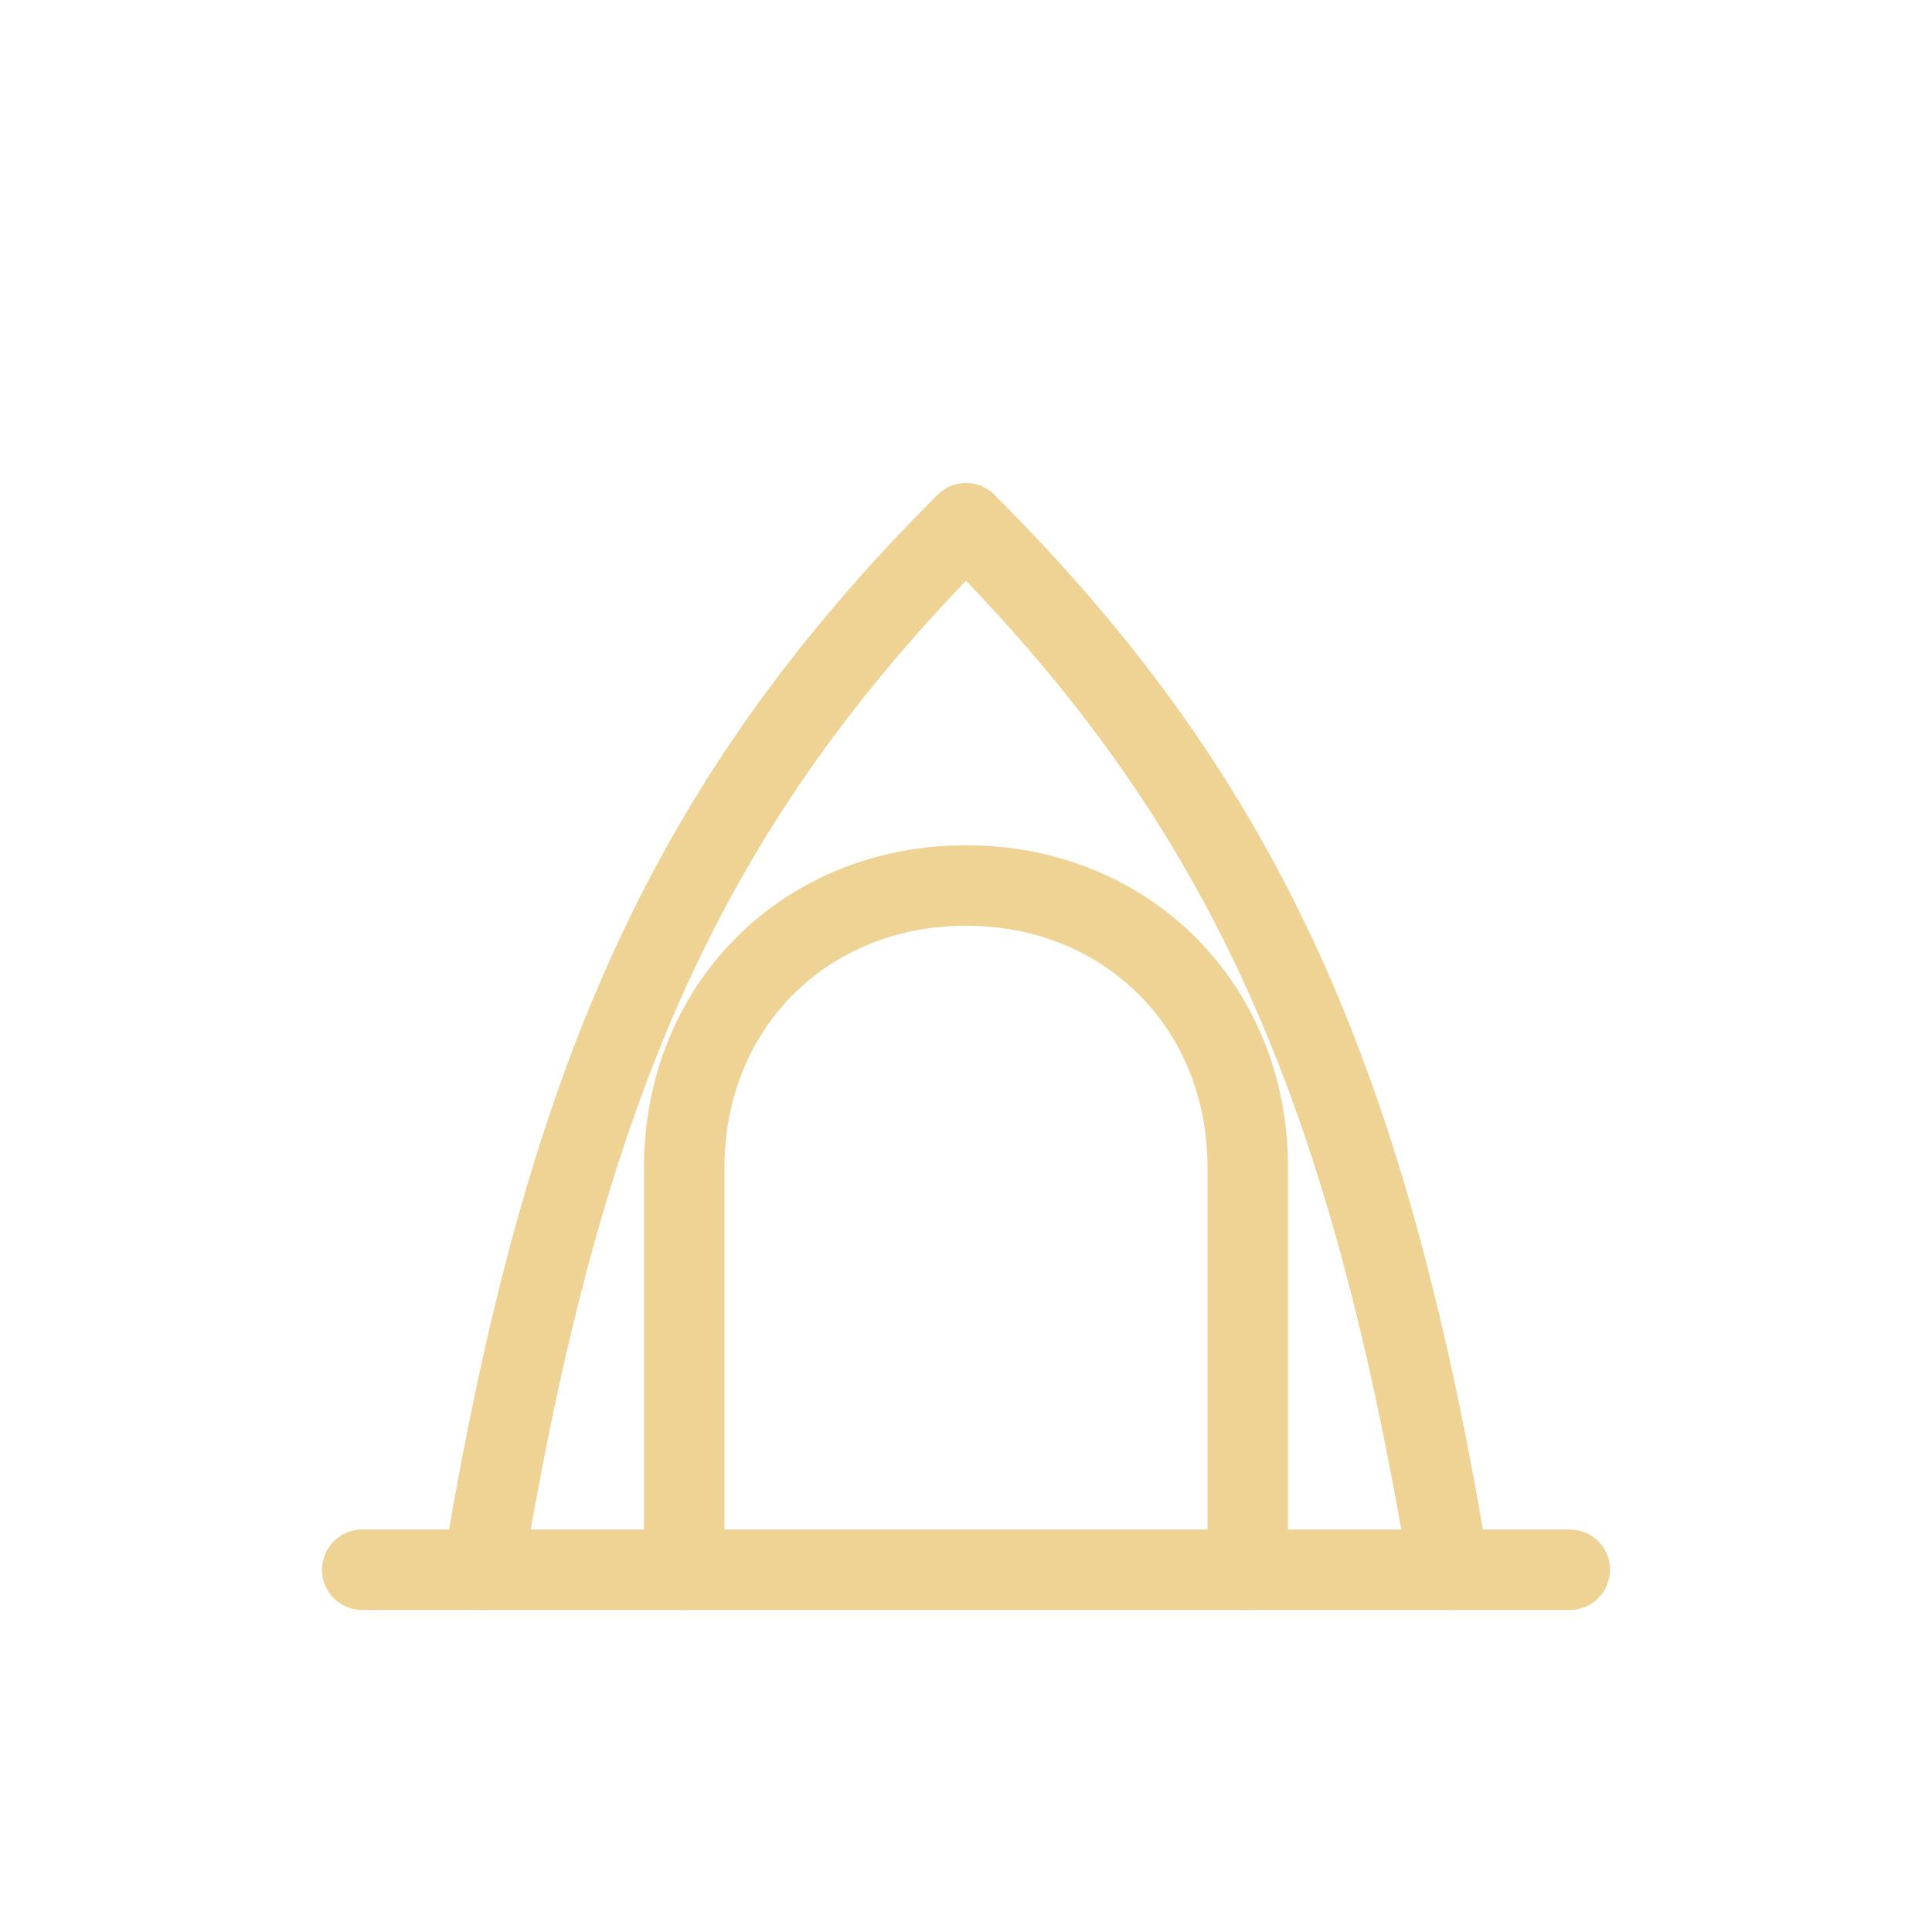
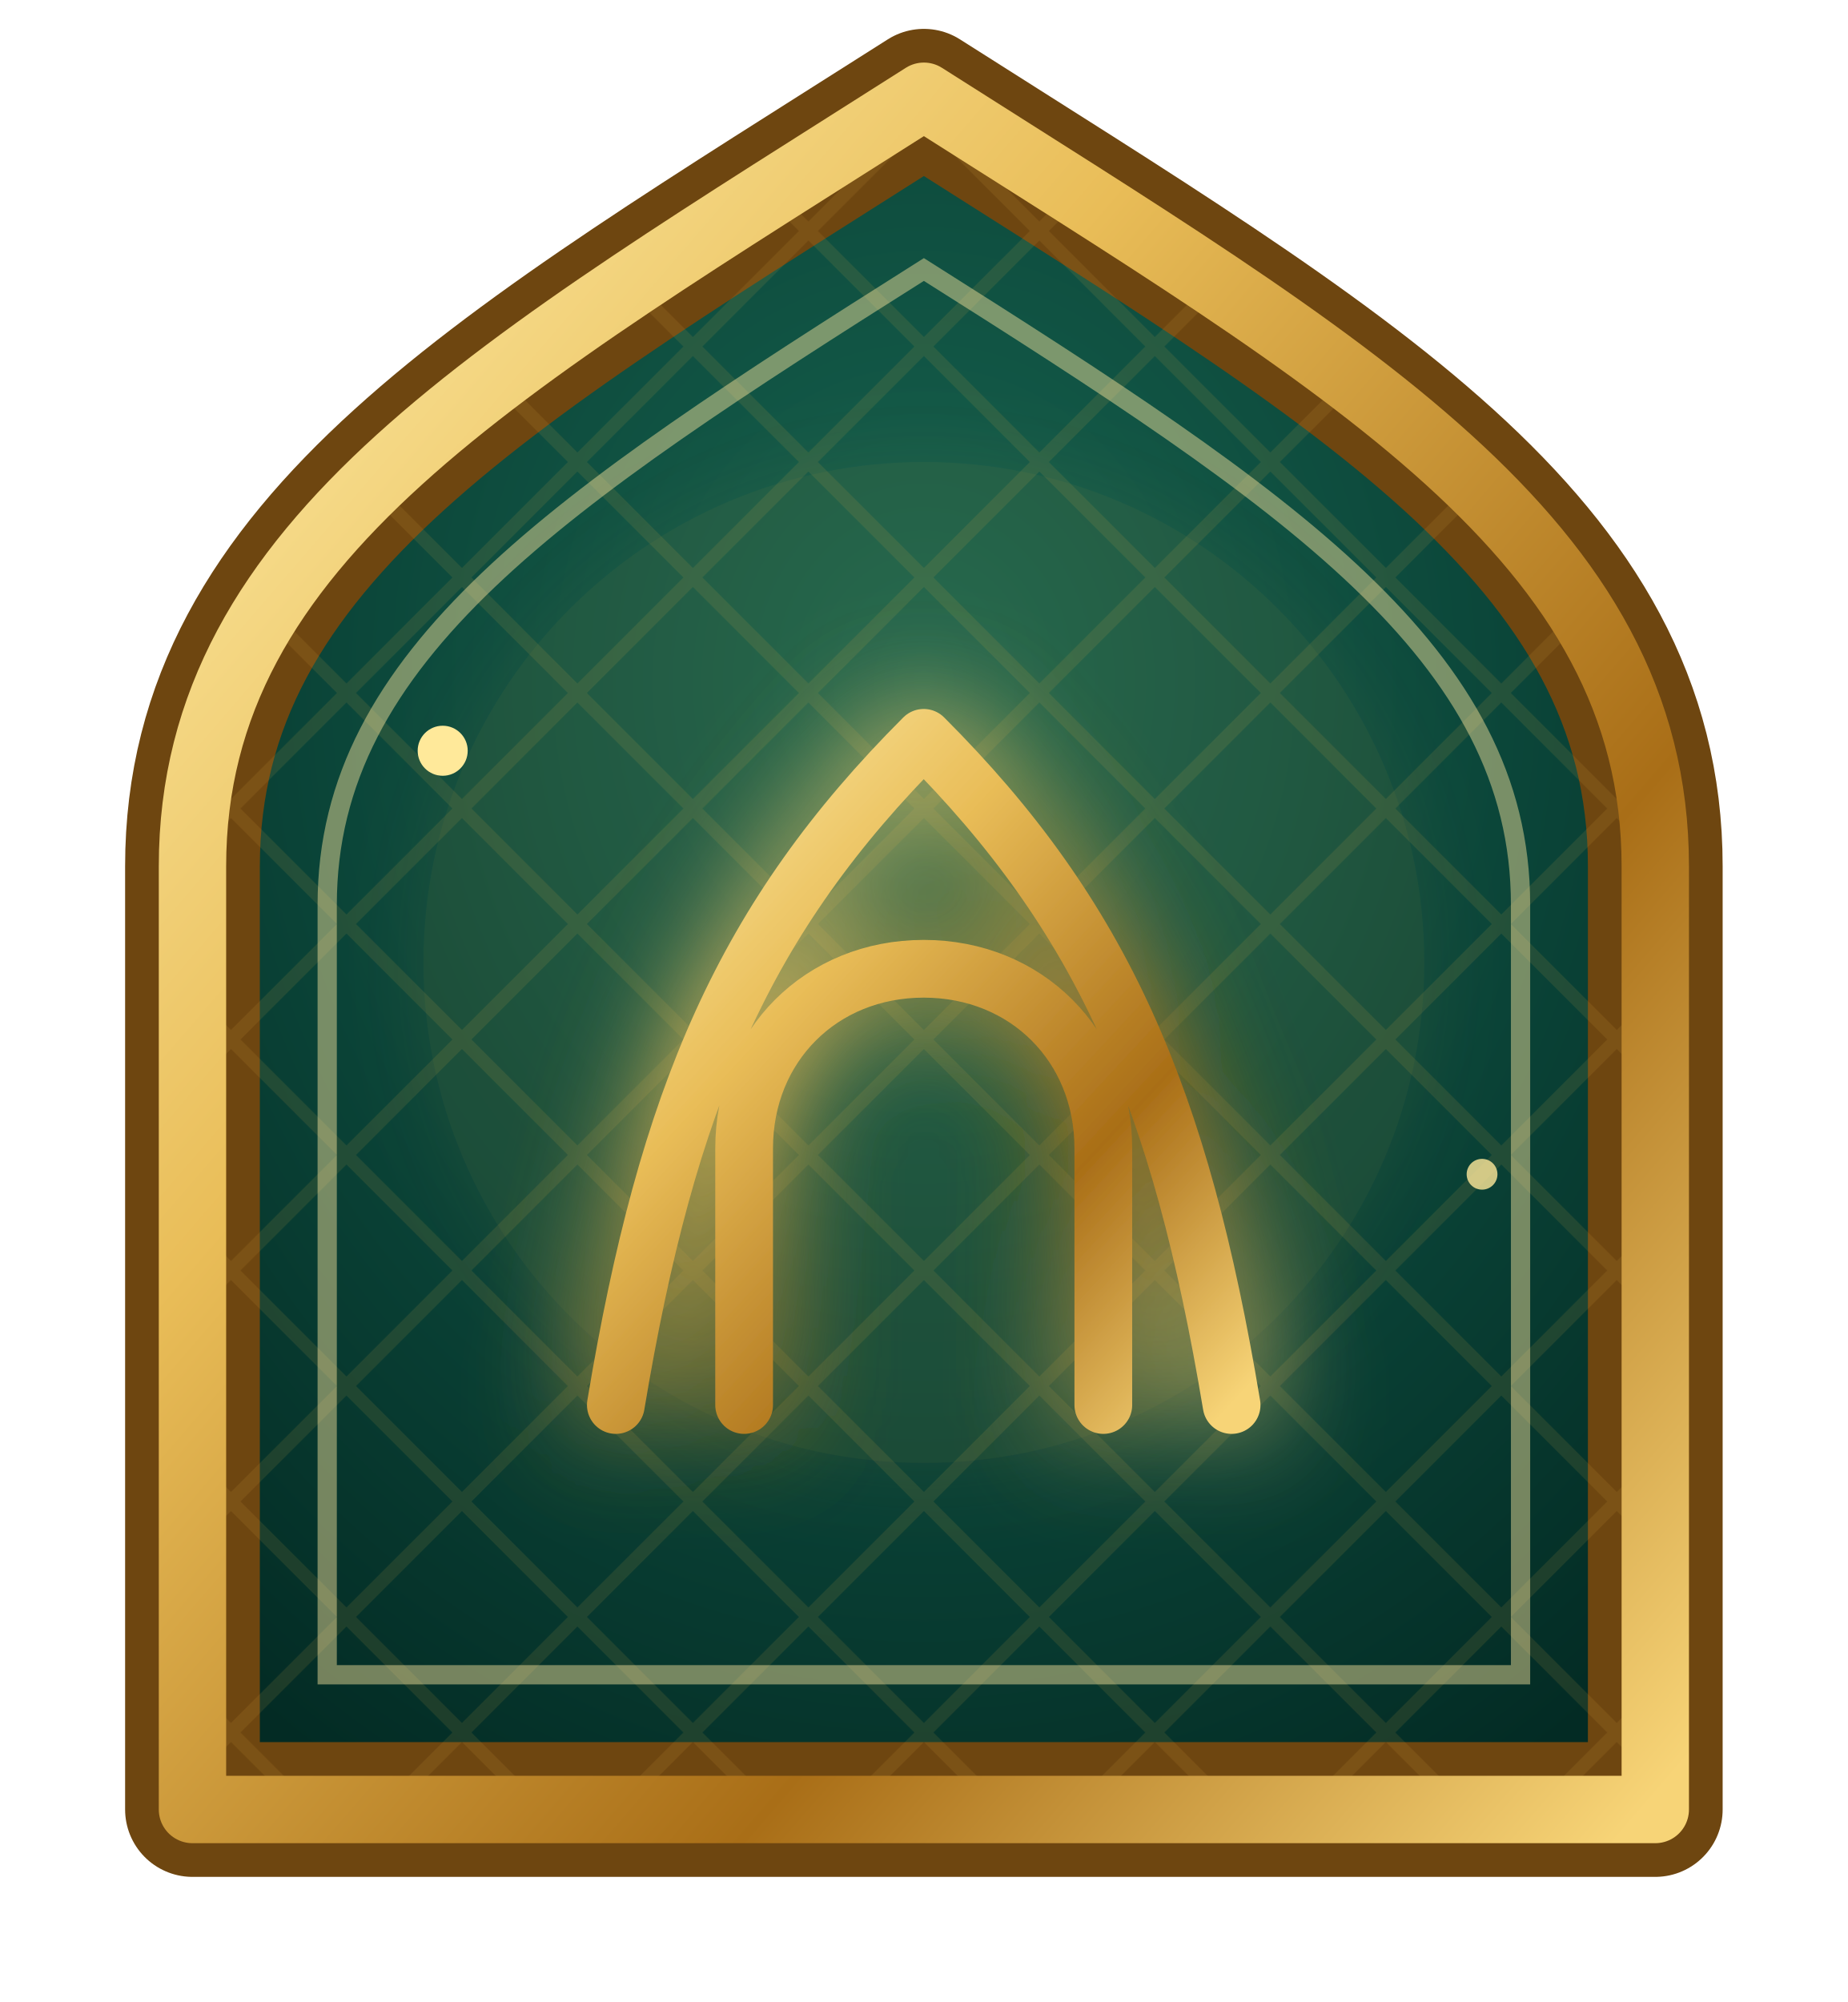
- <svg xmlns="http://www.w3.org/2000/svg" viewBox="0 0 48 48" fill="none" stroke="#efd394" stroke-width="2" stroke-linecap="round" stroke-linejoin="round">
-   <path d="M12 39c2-12 5-19 12-26 7 7 10 14 12 26M17 39V29c0-4 3-7 7-7s7 3 7 7v10" />
-   <path d="M9 39h30" />
+ <svg xmlns="http://www.w3.org/2000/svg" viewBox="0 0 96 104" role="img" aria-hidden="true">
+   <defs>
+     <radialGradient id="emerald" cx="50%" cy="34%" r="76%">
+       <stop offset="0" stop-color="#17634f" />
+       <stop offset=".58" stop-color="#0a4337" />
+       <stop offset="1" stop-color="#032b24" />
+     </radialGradient>
+     <linearGradient id="gold" x1="0" y1="0" x2="1" y2="1">
+       <stop stop-color="#fff0ad" />
+       <stop offset=".34" stop-color="#e9bd58" />
+       <stop offset=".7" stop-color="#a96e17" />
+       <stop offset="1" stop-color="#f7d477" />
+     </linearGradient>
+     <filter id="glow" x="-40%" y="-40%" width="180%" height="180%">
+       <feGaussianBlur stdDeviation="2.2" result="b" />
+       <feMerge>
+         <feMergeNode in="b" />
+         <feMergeNode in="SourceGraphic" />
+       </feMerge>
+     </filter>
+     <pattern id="pattern" width="12" height="12" patternUnits="userSpaceOnUse">
+       <path d="M6 0 12 6 6 12 0 6Z" fill="none" stroke="#d9aa46" stroke-opacity=".12" stroke-width=".7" />
+     </pattern>
+   </defs>
+   <path d="M10 94V45C10 28 26 19 48 5c22 14 38 23 38 40v49Z" fill="url(#emerald)" stroke="#6e4610" stroke-width="7" stroke-linejoin="round" />
+   <path d="M10 94V45C10 28 26 19 48 5c22 14 38 23 38 40v49Z" fill="url(#pattern)" stroke="url(#gold)" stroke-width="3.5" stroke-linejoin="round" />
+   <path d="M17 87V47c0-13 12-21 31-33 19 12 31 20 31 33v40Z" fill="none" stroke="#ffe9a0" stroke-opacity=".45" />
+   <circle cx="48" cy="50" r="26" fill="#e2ad42" opacity=".08" filter="url(#glow)" />
+   <g transform="translate(16 21) scale(1.333)" fill="none" stroke="url(#gold)" stroke-width="2.25" stroke-linecap="round" stroke-linejoin="round" filter="url(#glow)">
+     <path d="M12 39c2-12 5-19 12-26 7 7 10 14 12 26M17 39V29c0-4 3-7 7-7s7 3 7 7v10" />
+     <path d="M9 39h30" />
+   </g>
+   <circle cx="23" cy="39" r="1.3" fill="#ffe99a" />
+   <circle cx="77" cy="61" r=".8" fill="#ffe99a" opacity=".8" />
+   <path d="M31 96h34" stroke="url(#gold)" stroke-width="1.4" stroke-linecap="round" />
</svg>
